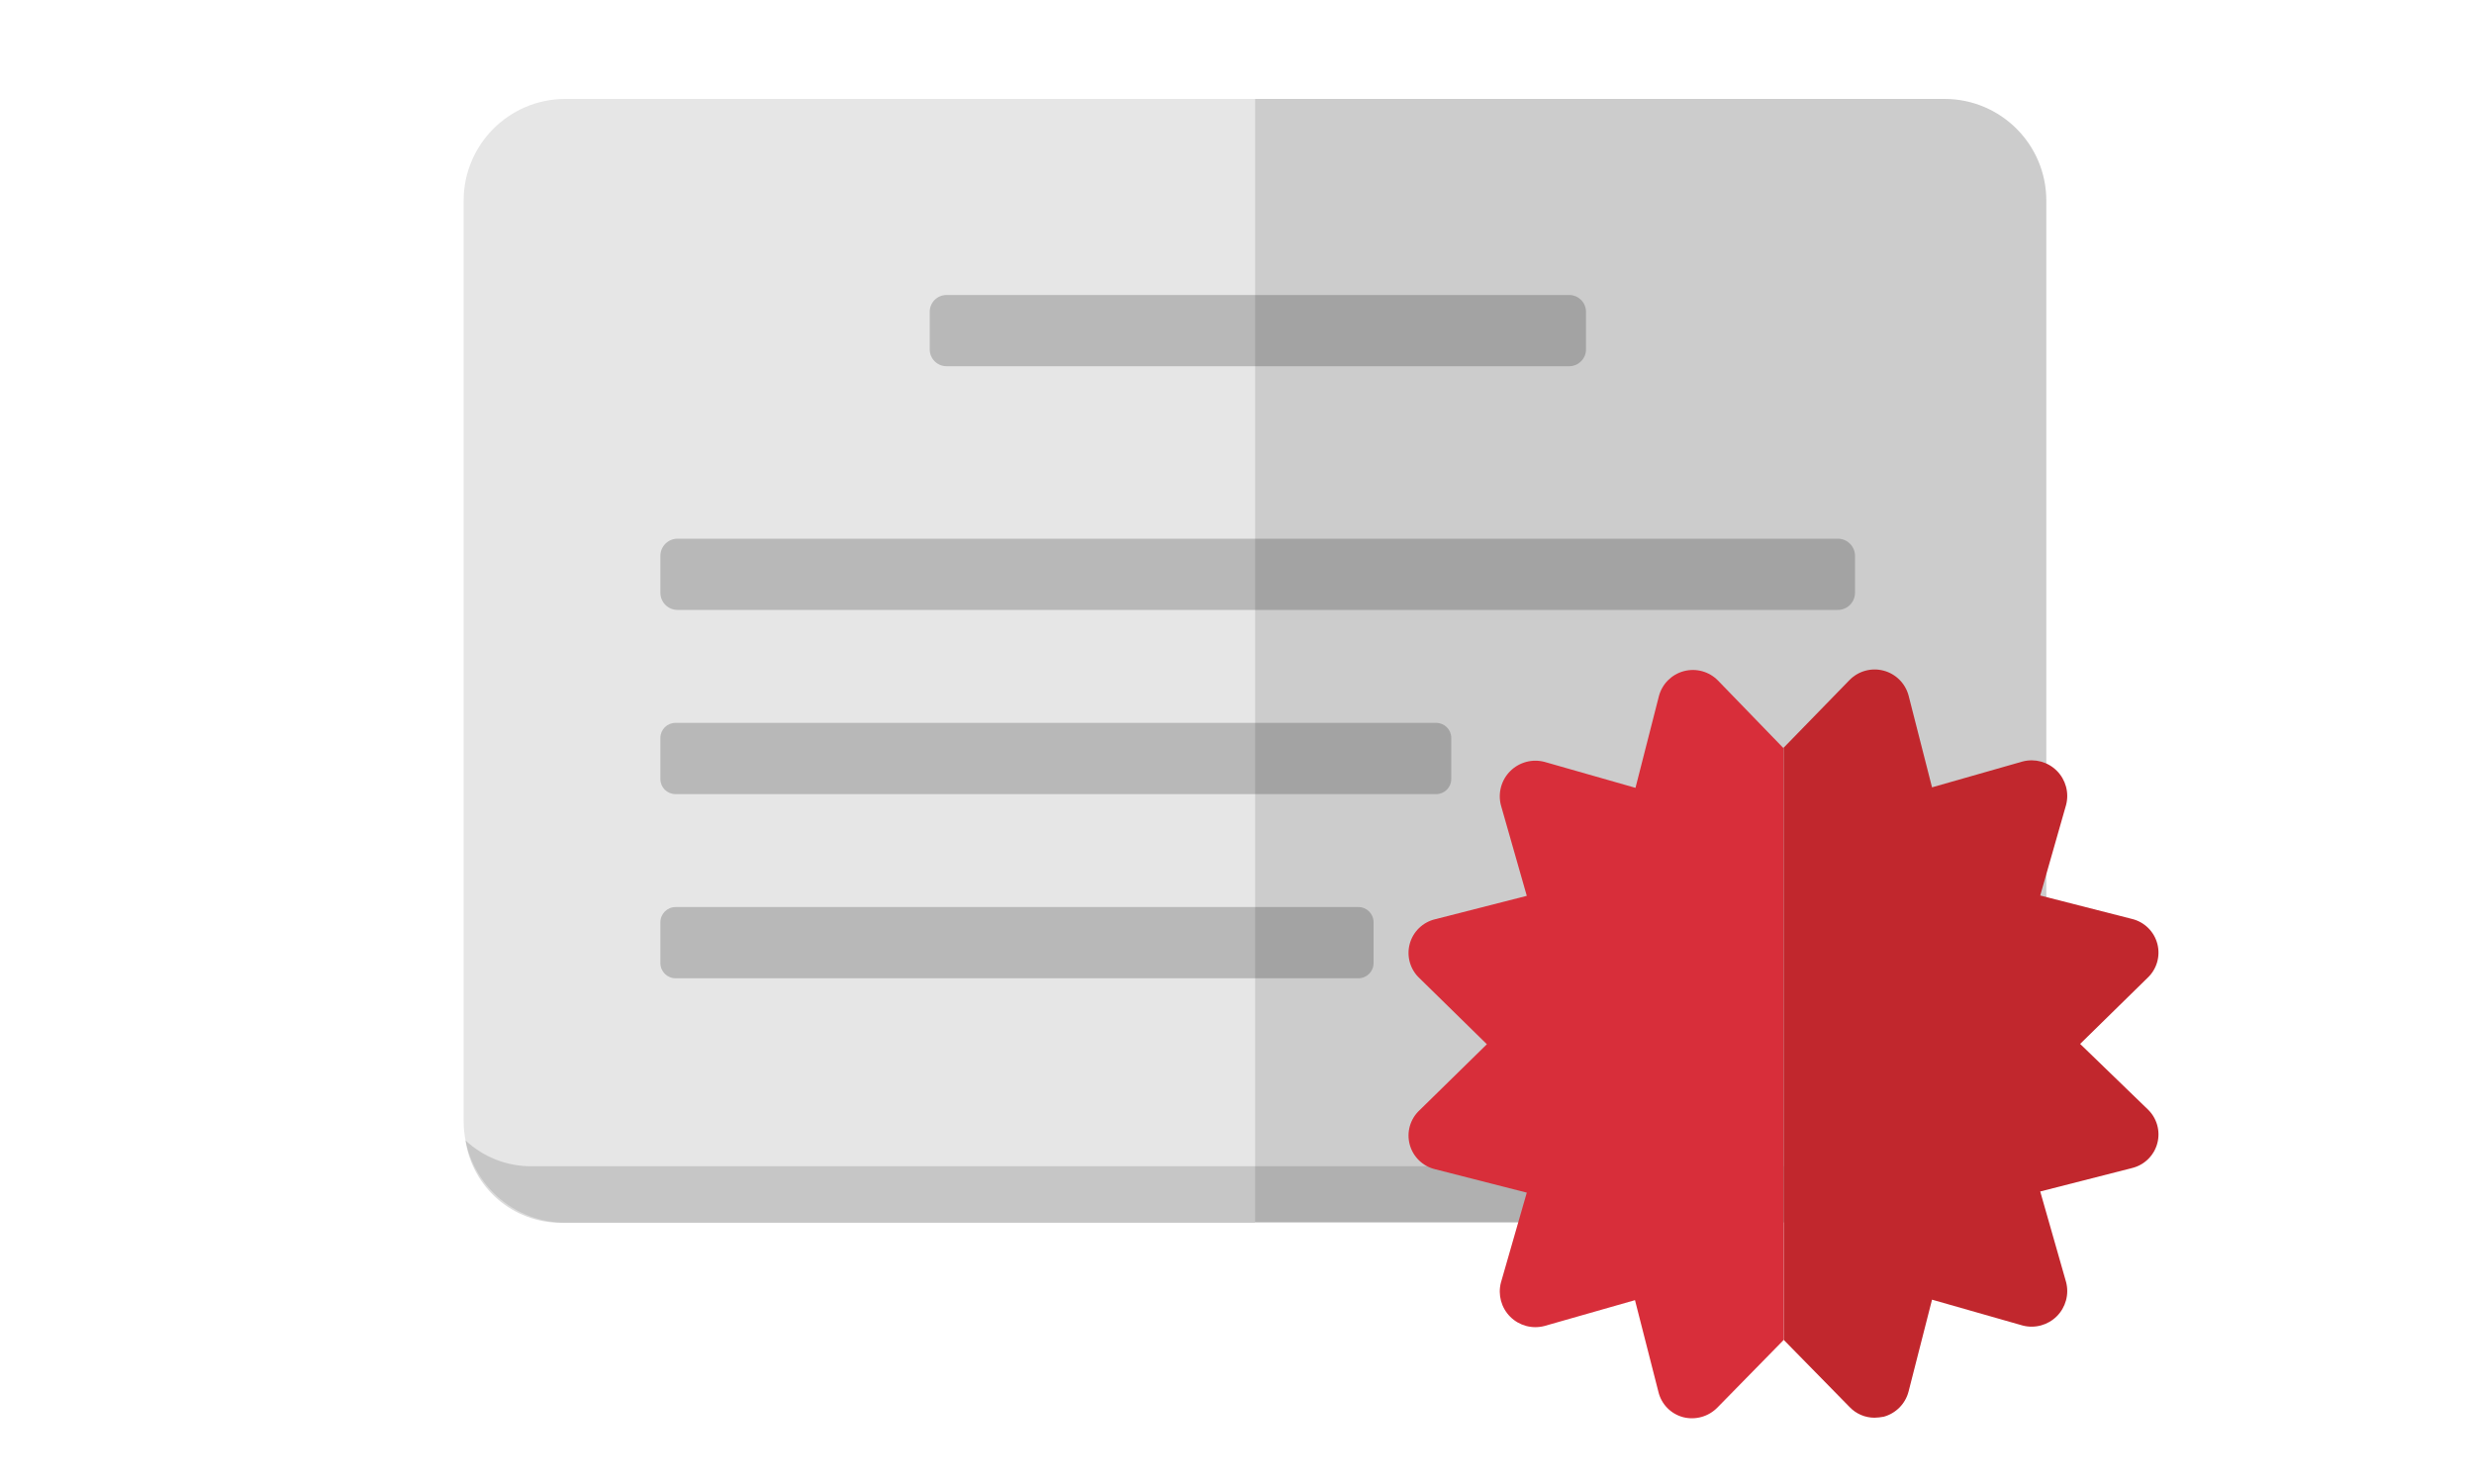
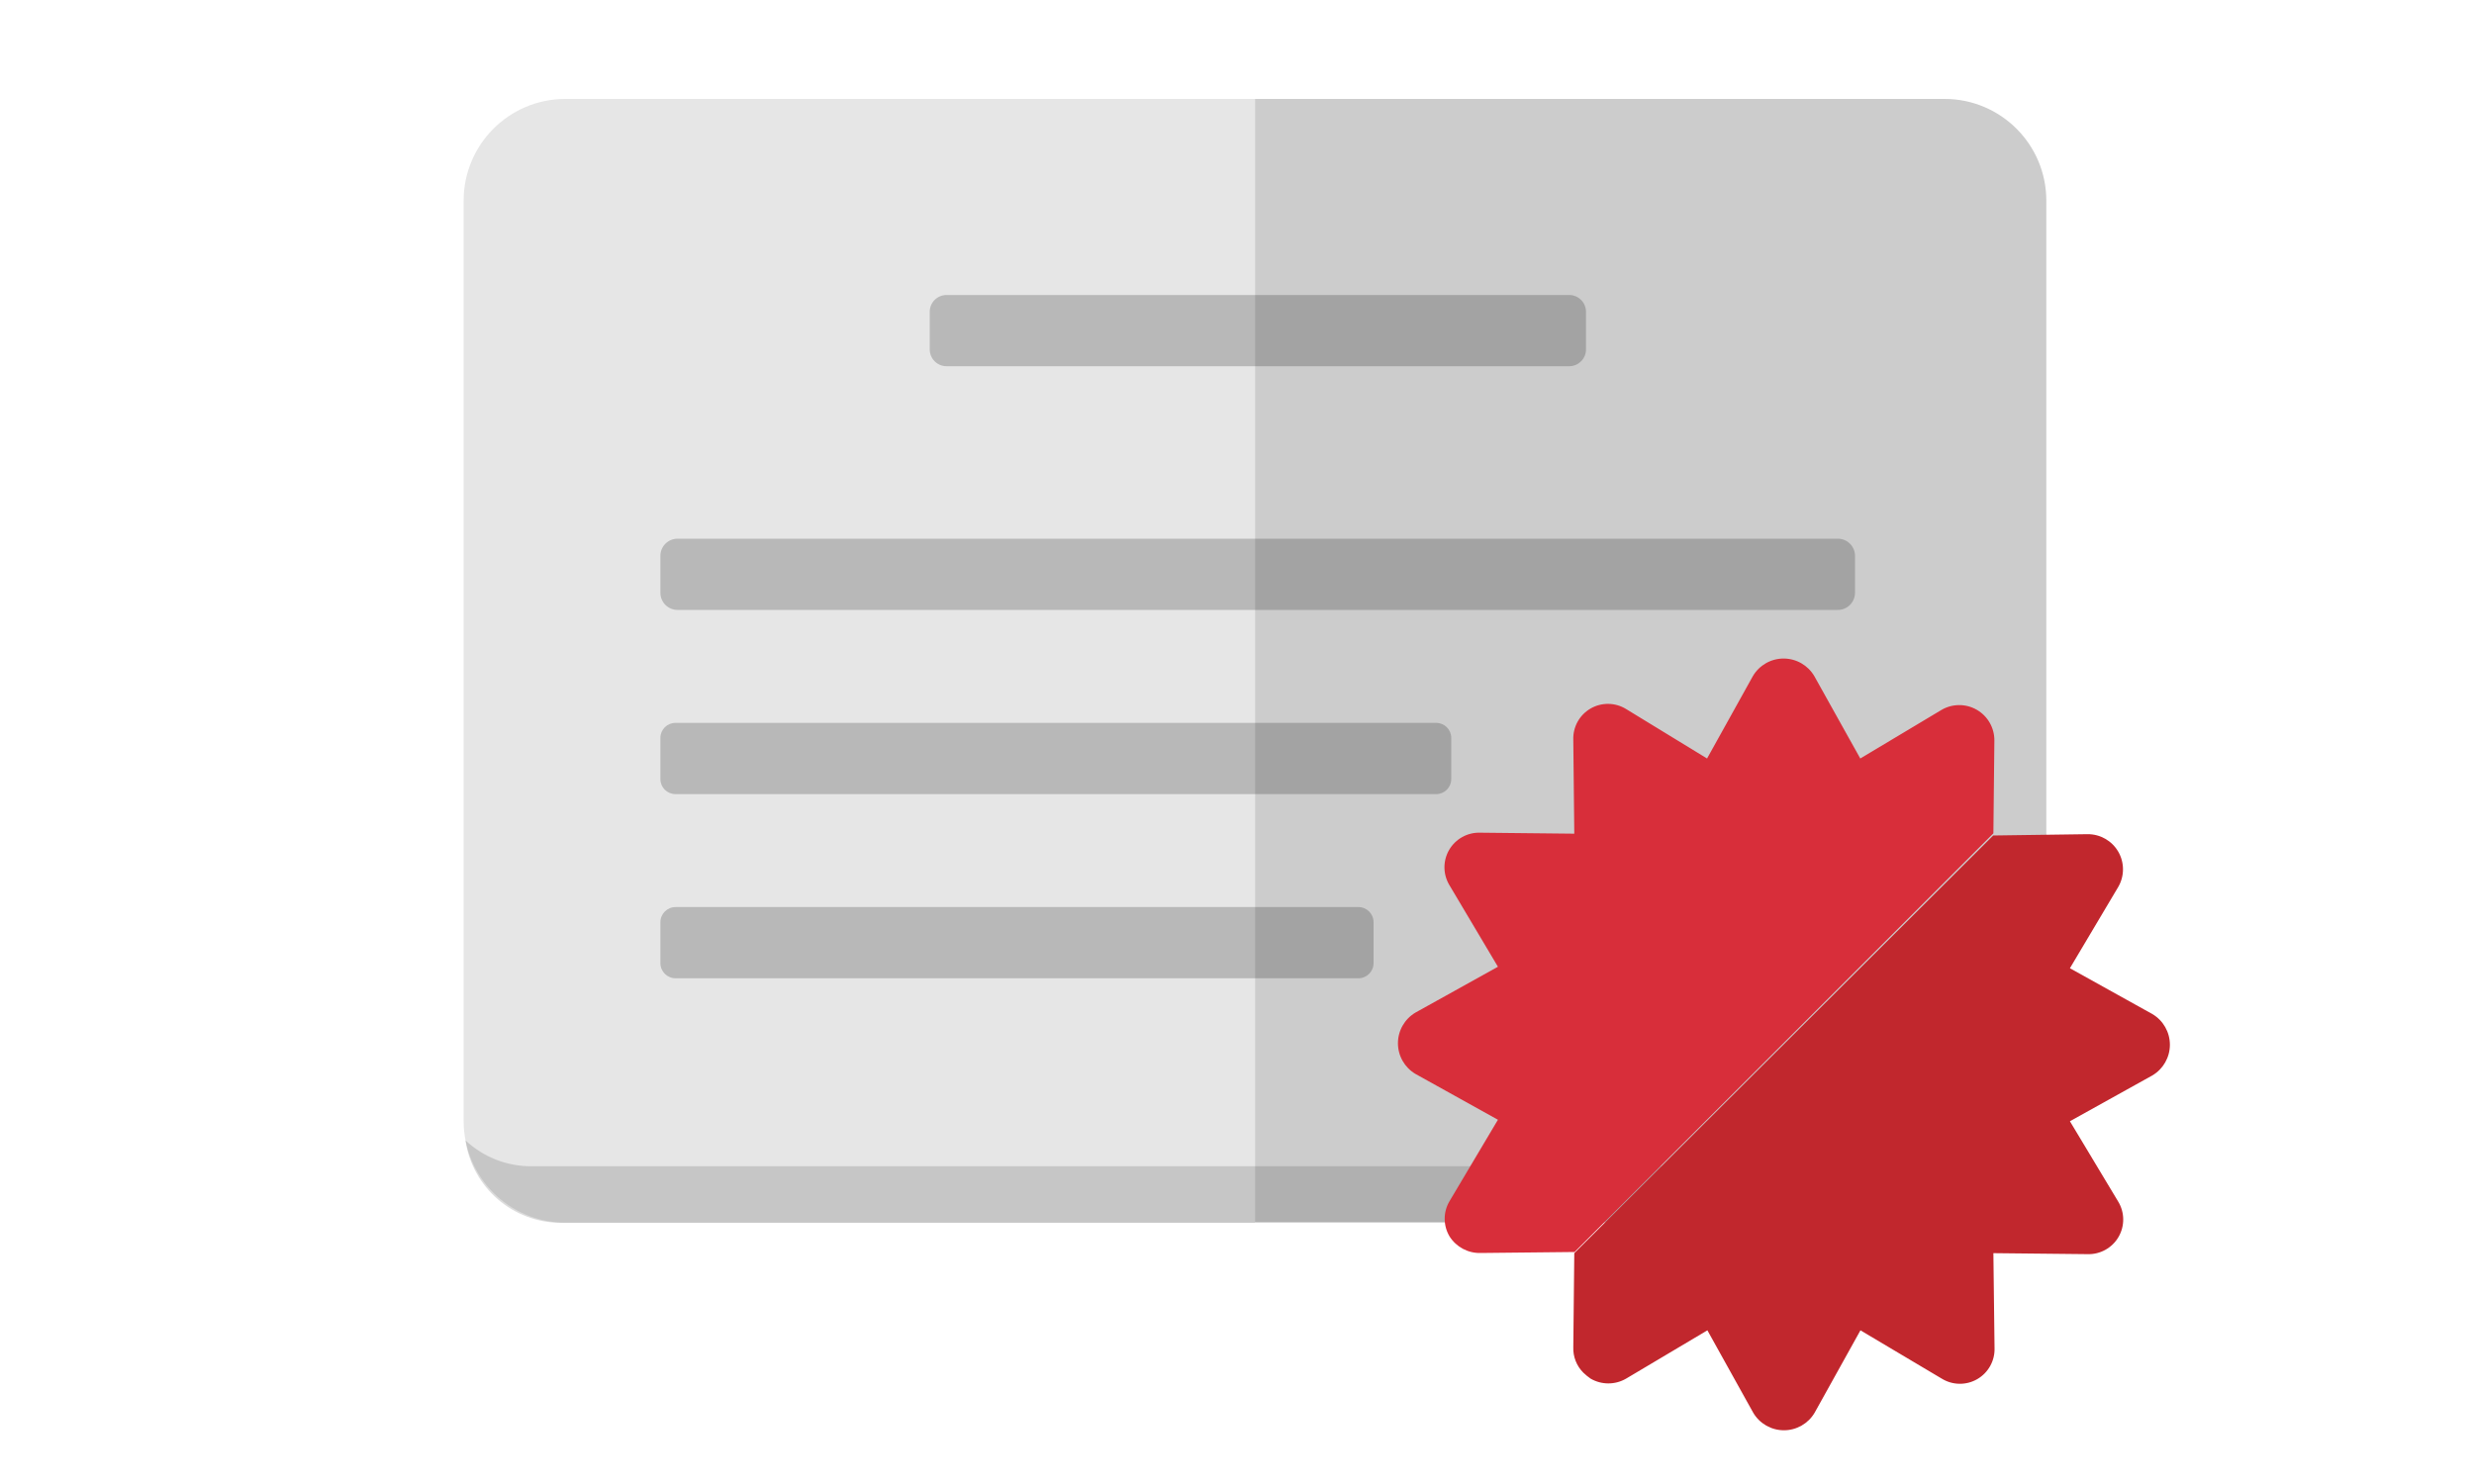
<svg xmlns="http://www.w3.org/2000/svg" id="图层_1" data-name="图层 1" viewBox="0 0 150 90">
  <defs>
    <style>.cls-6{opacity:.2}</style>
  </defs>
  <path d="M34.26 6a6.17 6.17 0 0 0-6.15 6.15V68a6.17 6.17 0 0 0 6.15 6.15h41.83V6z" fill="#e6e6e6" />
  <path d="M117.92 6H76.09v68.11h41.83a6.17 6.17 0 0 0 6.15-6.11V12.15A6.17 6.17 0 0 0 117.92 6z" fill="#ccc" />
  <path d="M120.39 70.73H32.22a5.82 5.82 0 0 1-4-1.57 5.86 5.86 0 0 0 5.77 5h84.58a5.86 5.86 0 0 0 5.77-5 5.82 5.82 0 0 1-3.95 1.57z" opacity=".14" />
-   <path d="M126.12 63.31l4.08-4a2.1 2.1 0 0 0-.94-3.58l-5.56-1.42 1.57-5.5a2.16 2.16 0 0 0-2.63-2.63l-5.5 1.57-1.42-5.56a2.13 2.13 0 0 0-3.58-.95l-4 4.11v35.9l4 4.08a2.08 2.08 0 0 0 1.51.65 3.53 3.53 0 0 0 .56-.06 2.14 2.14 0 0 0 1.51-1.54l1.42-5.56 5.5 1.57a2.16 2.16 0 0 0 2.63-2.63l-1.57-5.5 5.56-1.42a2.1 2.1 0 0 0 .94-3.58z" fill="#c1272d" />
-   <path d="M104.16 41.27a2.13 2.13 0 0 0-3.58.95l-1.42 5.56-5.5-1.57A2.16 2.16 0 0 0 91 48.83l1.57 5.5-5.56 1.42a2.1 2.1 0 0 0-.94 3.58l4.08 4-4.08 4a2.1 2.1 0 0 0 .94 3.58l5.56 1.42L91 77.79a2.16 2.16 0 0 0 2.63 2.63l5.5-1.57 1.42 5.56a2.09 2.09 0 0 0 1.51 1.54 2.16 2.16 0 0 0 2.07-.59l4-4.08V45.37z" fill="#d82e3a" />
+   <path d="M120.86 76l5.7.06a2.1 2.1 0 0 0 1.86-3.2L125.5 68l5-2.78a2.16 2.16 0 0 0 0-3.72l-5-2.78 2.93-4.93a2.13 2.13 0 0 0-1.86-3.2l-5.72.08L95.45 76l-.06 5.7a2.08 2.08 0 0 0 .61 1.55 3.53 3.53 0 0 0 .44.36 2.14 2.14 0 0 0 2.15 0l4.93-2.93 2.78 5a2.16 2.16 0 0 0 3.72 0l2.78-5 4.93 2.93a2.1 2.1 0 0 0 3.2-1.86z" fill="#c1272d" />
+   <path d="M120.92 44.91a2.13 2.13 0 0 0-3.2-1.86L112.79 46 110 41a2.16 2.16 0 0 0-3.72 0l-2.78 5-4.91-3a2.1 2.1 0 0 0-3.2 1.86l.06 5.7-5.7-.06a2.1 2.1 0 0 0-1.86 3.2l2.93 4.93-5 2.78a2.16 2.16 0 0 0 0 3.72l5 2.78-2.93 4.93a2.09 2.09 0 0 0 0 2.15 2.16 2.16 0 0 0 1.88 1l5.7-.06 25.39-25.39z" fill="#d82e3a" />
  <rect class="cls-6" x="56.37" y="17.89" width="39.79" height="4.32" rx="1.02" ry="1.02" />
  <rect class="cls-6" x="40.04" y="32.67" width="72.43" height="4.32" rx="1.04" ry="1.04" />
  <rect class="cls-6" x="40.04" y="43.84" width="47.95" height="4.32" rx=".91" ry=".91" />
  <rect class="cls-6" x="40.04" y="55.01" width="43.24" height="4.32" rx=".92" ry=".92" />
</svg>
